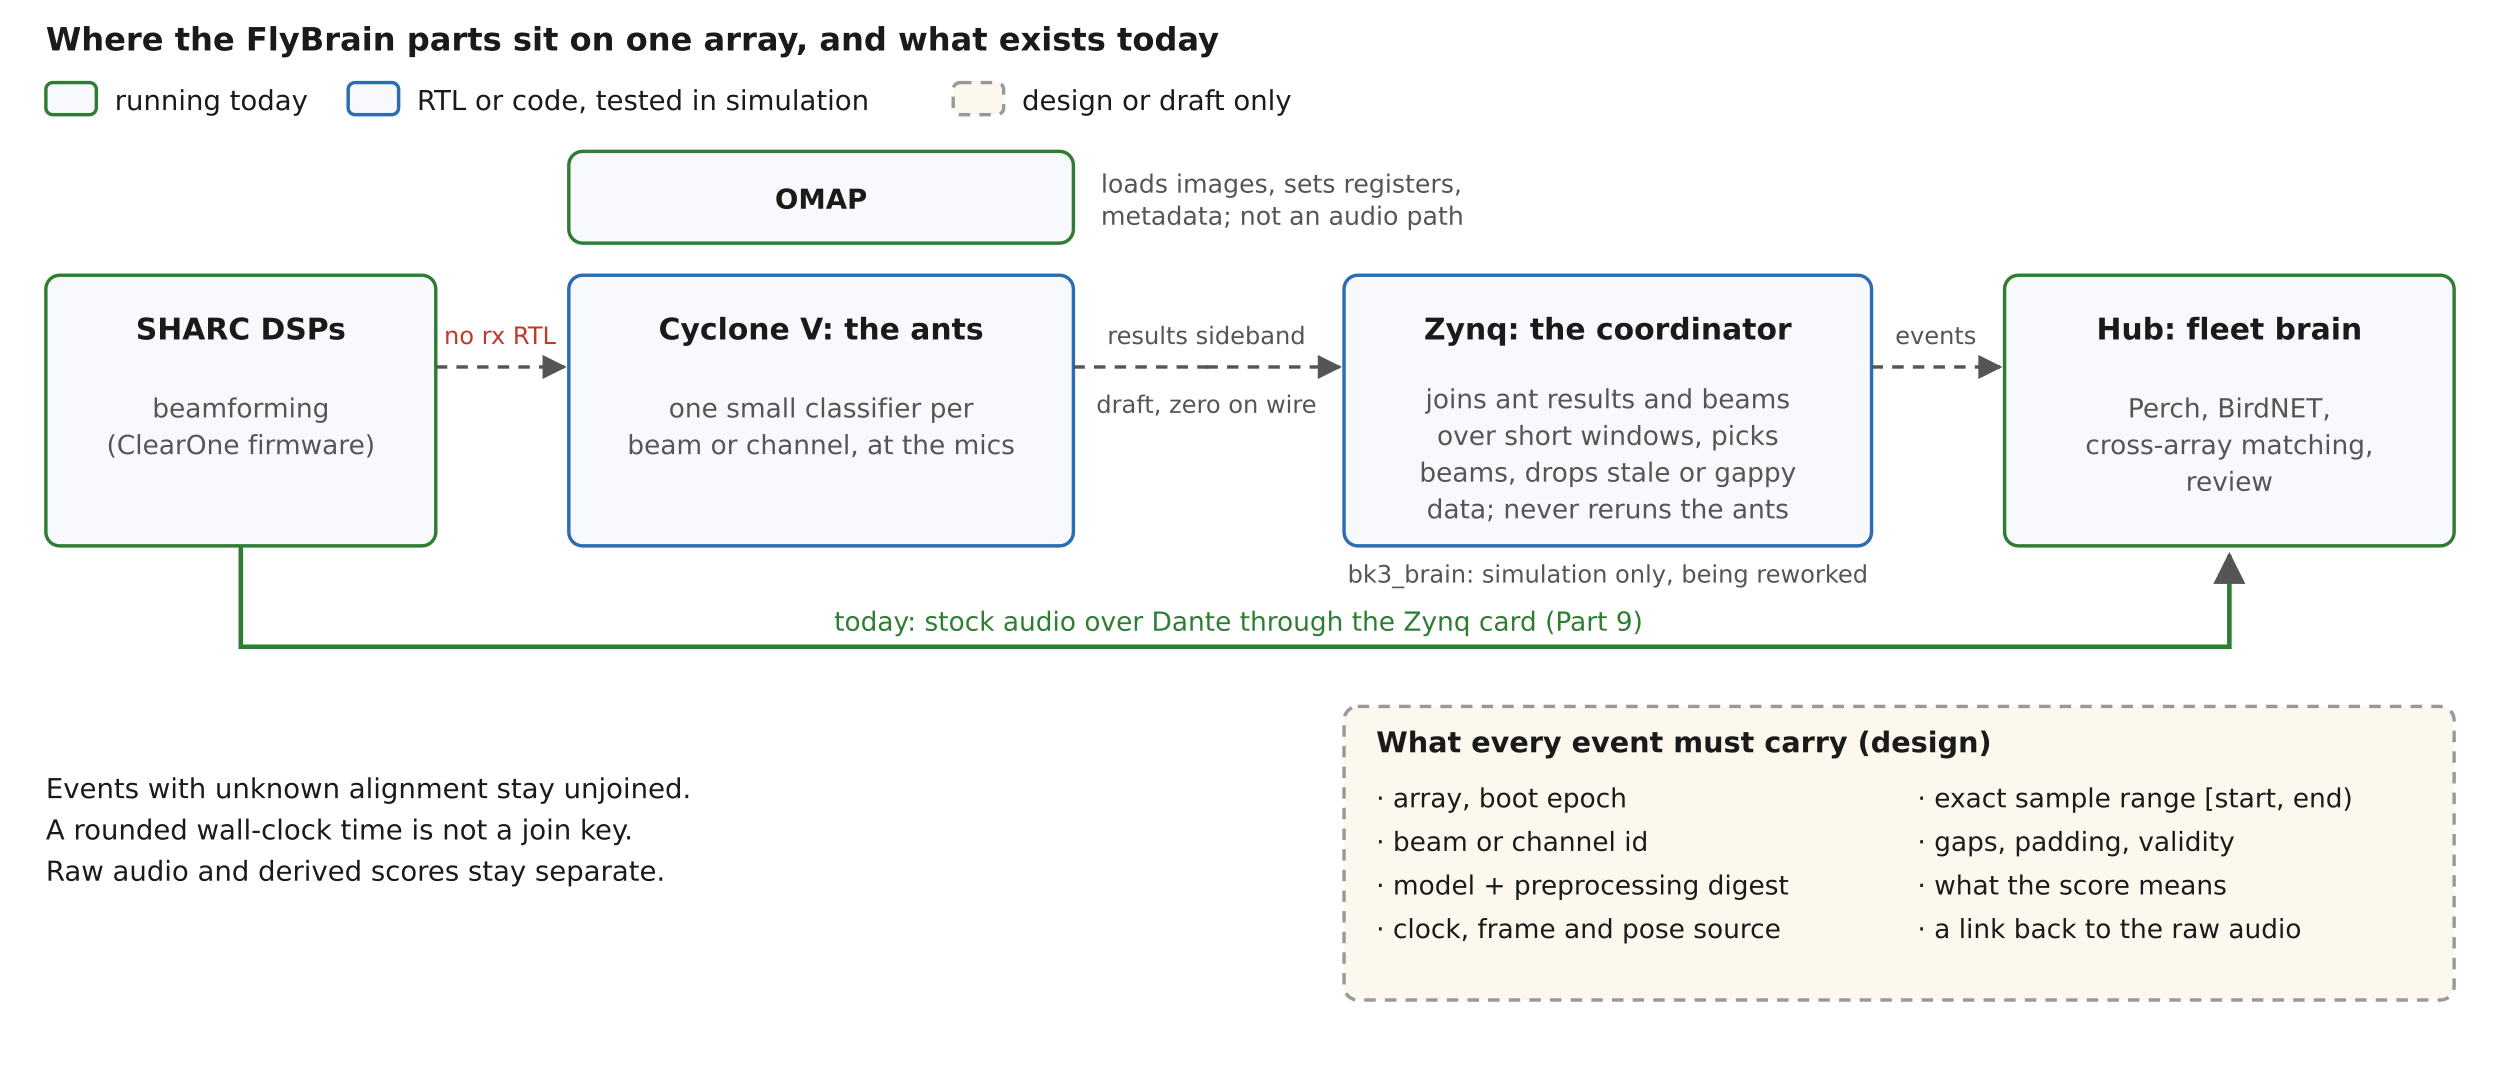
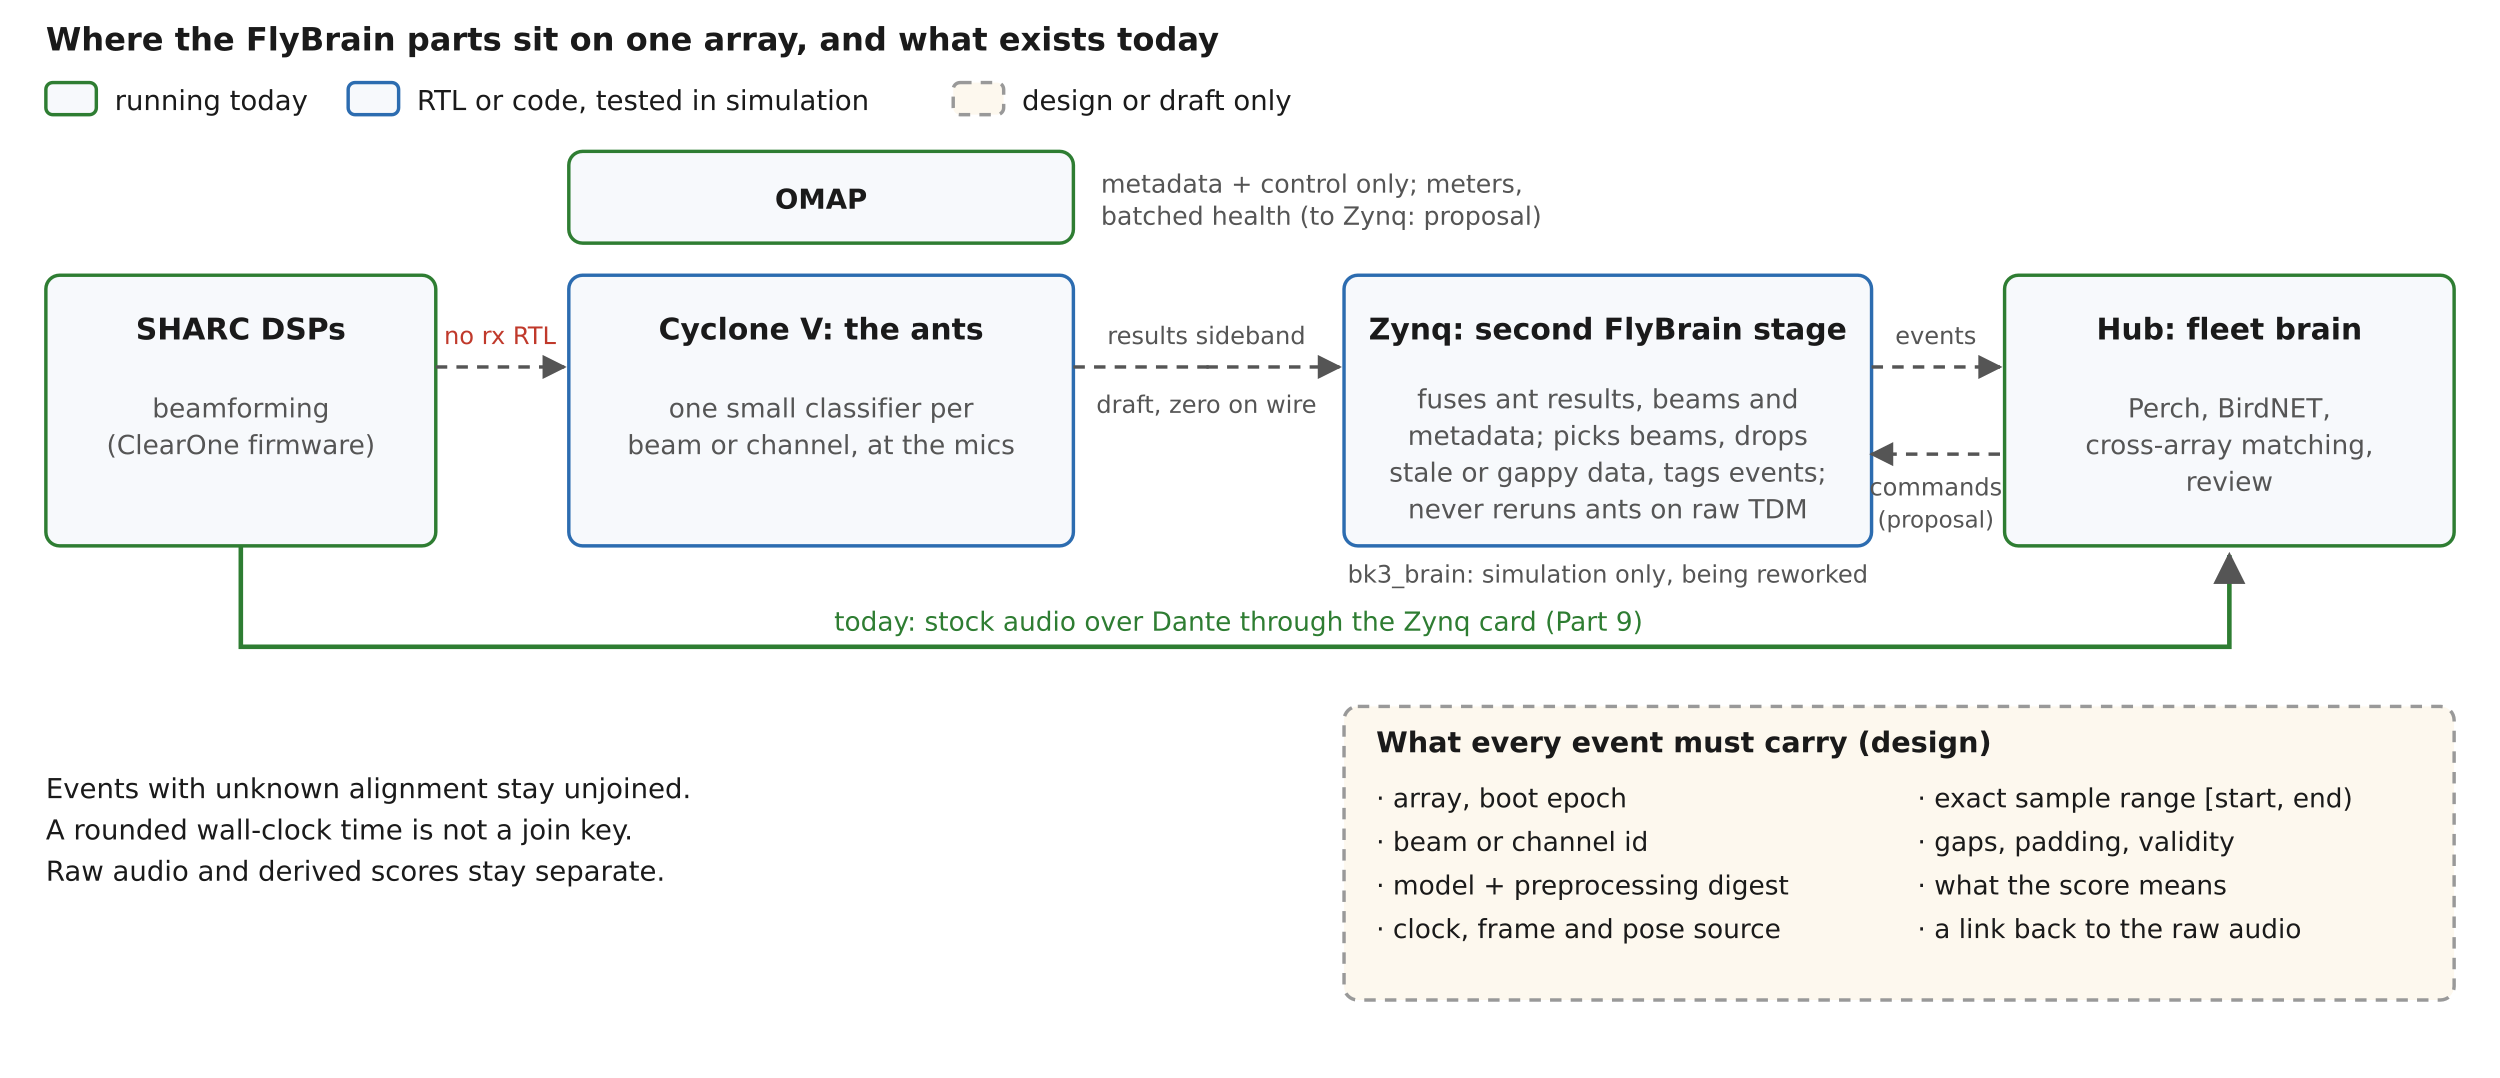
<svg xmlns="http://www.w3.org/2000/svg" width="1090" height="470" viewBox="0 0 1090 470" font-family="Segoe UI, DejaVu Sans, Arial, sans-serif" font-size="13" fill="#1a1a1a">
  <defs>
    <marker id="ar" viewBox="0 0 10 10" refX="9" refY="5" markerWidth="7" markerHeight="7" orient="auto-start-reverse">
      <path d="M0,0 L10,5 L0,10 z" fill="#555555" />
    </marker>
  </defs>
  <text x="20" y="22" font-weight="600" font-size="14">Where the FlyBrain parts sit on one array, and what exists today</text>
  <rect x="20" y="36" width="22" height="14" rx="3" fill="#f7f9fc" stroke="#2e7d32" stroke-width="1.5" />
  <text x="50" y="48" font-size="12">running today</text>
  <rect x="151.8" y="36" width="22" height="14" rx="3" fill="#f7f9fc" stroke="#2c6cb0" stroke-width="1.5" />
  <text x="181.8" y="48" font-size="12">RTL or code, tested in simulation</text>
  <rect x="415.6" y="36" width="22" height="14" rx="3" fill="#fdf8ee" stroke="#999999" stroke-width="1.5" stroke-dasharray="5 4" />
  <text x="445.6" y="48" font-size="12">design or draft only</text>
  <rect x="20" y="120" width="170" height="118" rx="6" fill="#f7f9fc" stroke="#2e7d32" stroke-width="1.5" />
  <text x="105.0" y="148" text-anchor="middle" font-size="13" font-weight="600">SHARC DSPs</text>
  <text x="105" y="182" text-anchor="middle" font-size="11.5" fill="#555555">beamforming</text>
  <text x="105" y="198" text-anchor="middle" font-size="11.5" fill="#555555">(ClearOne firmware)</text>
  <line x1="190" y1="160" x2="246" y2="160" stroke="#555555" stroke-width="1.5" marker-end="url(#ar)" stroke-dasharray="5 4" />
  <text x="218" y="150" text-anchor="middle" font-size="10.5" fill="#c0392b">no rx RTL</text>
  <rect x="248" y="120" width="220" height="118" rx="6" fill="#f7f9fc" stroke="#2c6cb0" stroke-width="1.5" />
  <text x="358.0" y="148" text-anchor="middle" font-size="13" font-weight="600">Cyclone V: the ants</text>
  <text x="358" y="182" text-anchor="middle" font-size="11.5" fill="#555555">one small classifier per</text>
  <text x="358" y="198" text-anchor="middle" font-size="11.5" fill="#555555">beam or channel, at the mics</text>
  <rect x="248" y="66" width="220" height="40" rx="6" fill="#f7f9fc" stroke="#2e7d32" stroke-width="1.5" />
  <text x="358.0" y="91.0" text-anchor="middle" font-size="12" font-weight="600">OMAP</text>
-   <text x="480" y="84" font-size="11" fill="#555555">loads images, sets registers,</text>
-   <text x="480" y="98" font-size="11" fill="#555555">metadata; not an audio path</text>
+   <text x="480" y="84" font-size="11" fill="#555555">metadata + control only; meters,</text>
+   <text x="480" y="98" font-size="11" fill="#555555">batched health (to Zynq: proposal)</text>
  <line x1="526" y1="160" x2="584" y2="160" stroke="#555555" stroke-width="1.5" marker-end="url(#ar)" stroke-dasharray="5 4" />
  <line x1="468" y1="160" x2="528" y2="160" stroke="#555555" stroke-width="1.5" stroke-dasharray="5 4" />
  <text x="526" y="150" text-anchor="middle" font-size="10.5" fill="#555555">results sideband</text>
  <text x="526" y="180" text-anchor="middle" font-size="10.5" fill="#555555">draft, zero on wire</text>
  <rect x="586" y="120" width="230" height="118" rx="6" fill="#f7f9fc" stroke="#2c6cb0" stroke-width="1.5" />
-   <text x="701.0" y="148" text-anchor="middle" font-size="13" font-weight="600">Zynq: the coordinator</text>
-   <text x="701" y="178" text-anchor="middle" font-size="11.5" fill="#555555">joins ant results and beams</text>
-   <text x="701" y="194" text-anchor="middle" font-size="11.5" fill="#555555">over short windows, picks</text>
-   <text x="701" y="210" text-anchor="middle" font-size="11.5" fill="#555555">beams, drops stale or gappy</text>
-   <text x="701" y="226" text-anchor="middle" font-size="11.5" fill="#555555">data; never reruns the ants</text>
+   <text x="701.0" y="148" text-anchor="middle" font-size="13" font-weight="600">Zynq: second FlyBrain stage</text>
+   <text x="701" y="178" text-anchor="middle" font-size="11.5" fill="#555555">fuses ant results, beams and</text>
+   <text x="701" y="194" text-anchor="middle" font-size="11.5" fill="#555555">metadata; picks beams, drops</text>
+   <text x="701" y="210" text-anchor="middle" font-size="11.5" fill="#555555">stale or gappy data, tags events;</text>
+   <text x="701" y="226" text-anchor="middle" font-size="11.5" fill="#555555">never reruns ants on raw TDM</text>
  <text x="701" y="254" text-anchor="middle" font-size="10.5" fill="#555555">bk3_brain: simulation only, being reworked</text>
  <line x1="816" y1="160" x2="872" y2="160" stroke="#555555" stroke-width="1.5" marker-end="url(#ar)" stroke-dasharray="5 4" />
  <text x="844" y="150" text-anchor="middle" font-size="10.5" fill="#555555">events</text>
+   <line x1="872" y1="198" x2="816" y2="198" stroke="#555555" stroke-width="1.5" marker-end="url(#ar)" stroke-dasharray="5 4" />
+   <text x="844" y="216" text-anchor="middle" font-size="10.5" fill="#555555">commands</text>
+   <text x="844" y="230" text-anchor="middle" font-size="10" fill="#555555">(proposal)</text>
  <rect x="874" y="120" width="196" height="118" rx="6" fill="#f7f9fc" stroke="#2e7d32" stroke-width="1.5" />
  <text x="972.0" y="148" text-anchor="middle" font-size="13" font-weight="600">Hub: fleet brain</text>
  <text x="972" y="182" text-anchor="middle" font-size="11.5" fill="#555555">Perch, BirdNET,</text>
  <text x="972" y="198" text-anchor="middle" font-size="11.5" fill="#555555">cross-array matching,</text>
  <text x="972" y="214" text-anchor="middle" font-size="11.5" fill="#555555">review</text>
  <path d="M105,238 L105,282 L972,282 L972,242" fill="none" stroke="#2e7d32" stroke-width="2" marker-end="url(#ar)" />
  <text x="540" y="275" text-anchor="middle" font-size="11.5" fill="#2e7d32">today: stock audio over Dante through the Zynq card (Part 9)</text>
  <rect x="586" y="308" width="484" height="128" rx="6" fill="#fdf8ee" stroke="#999999" stroke-width="1.5" stroke-dasharray="5 4" />
  <text x="600" y="328" font-weight="600" font-size="12.5">What every event must carry (design)</text>
  <text x="600" y="352" font-size="11.5">· array, boot epoch</text>
  <text x="836" y="352" font-size="11.5">· exact sample range [start, end)</text>
  <text x="600" y="371" font-size="11.5">· beam or channel id</text>
  <text x="836" y="371" font-size="11.5">· gaps, padding, validity</text>
  <text x="600" y="390" font-size="11.5">· model + preprocessing digest</text>
  <text x="836" y="390" font-size="11.5">· what the score means</text>
  <text x="600" y="409" font-size="11.5">· clock, frame and pose source</text>
  <text x="836" y="409" font-size="11.5">· a link back to the raw audio</text>
  <text x="20" y="348" font-size="12">Events with unknown alignment stay unjoined.</text>
  <text x="20" y="366" font-size="12">A rounded wall-clock time is not a join key.</text>
  <text x="20" y="384" font-size="12">Raw audio and derived scores stay separate.</text>
</svg>
